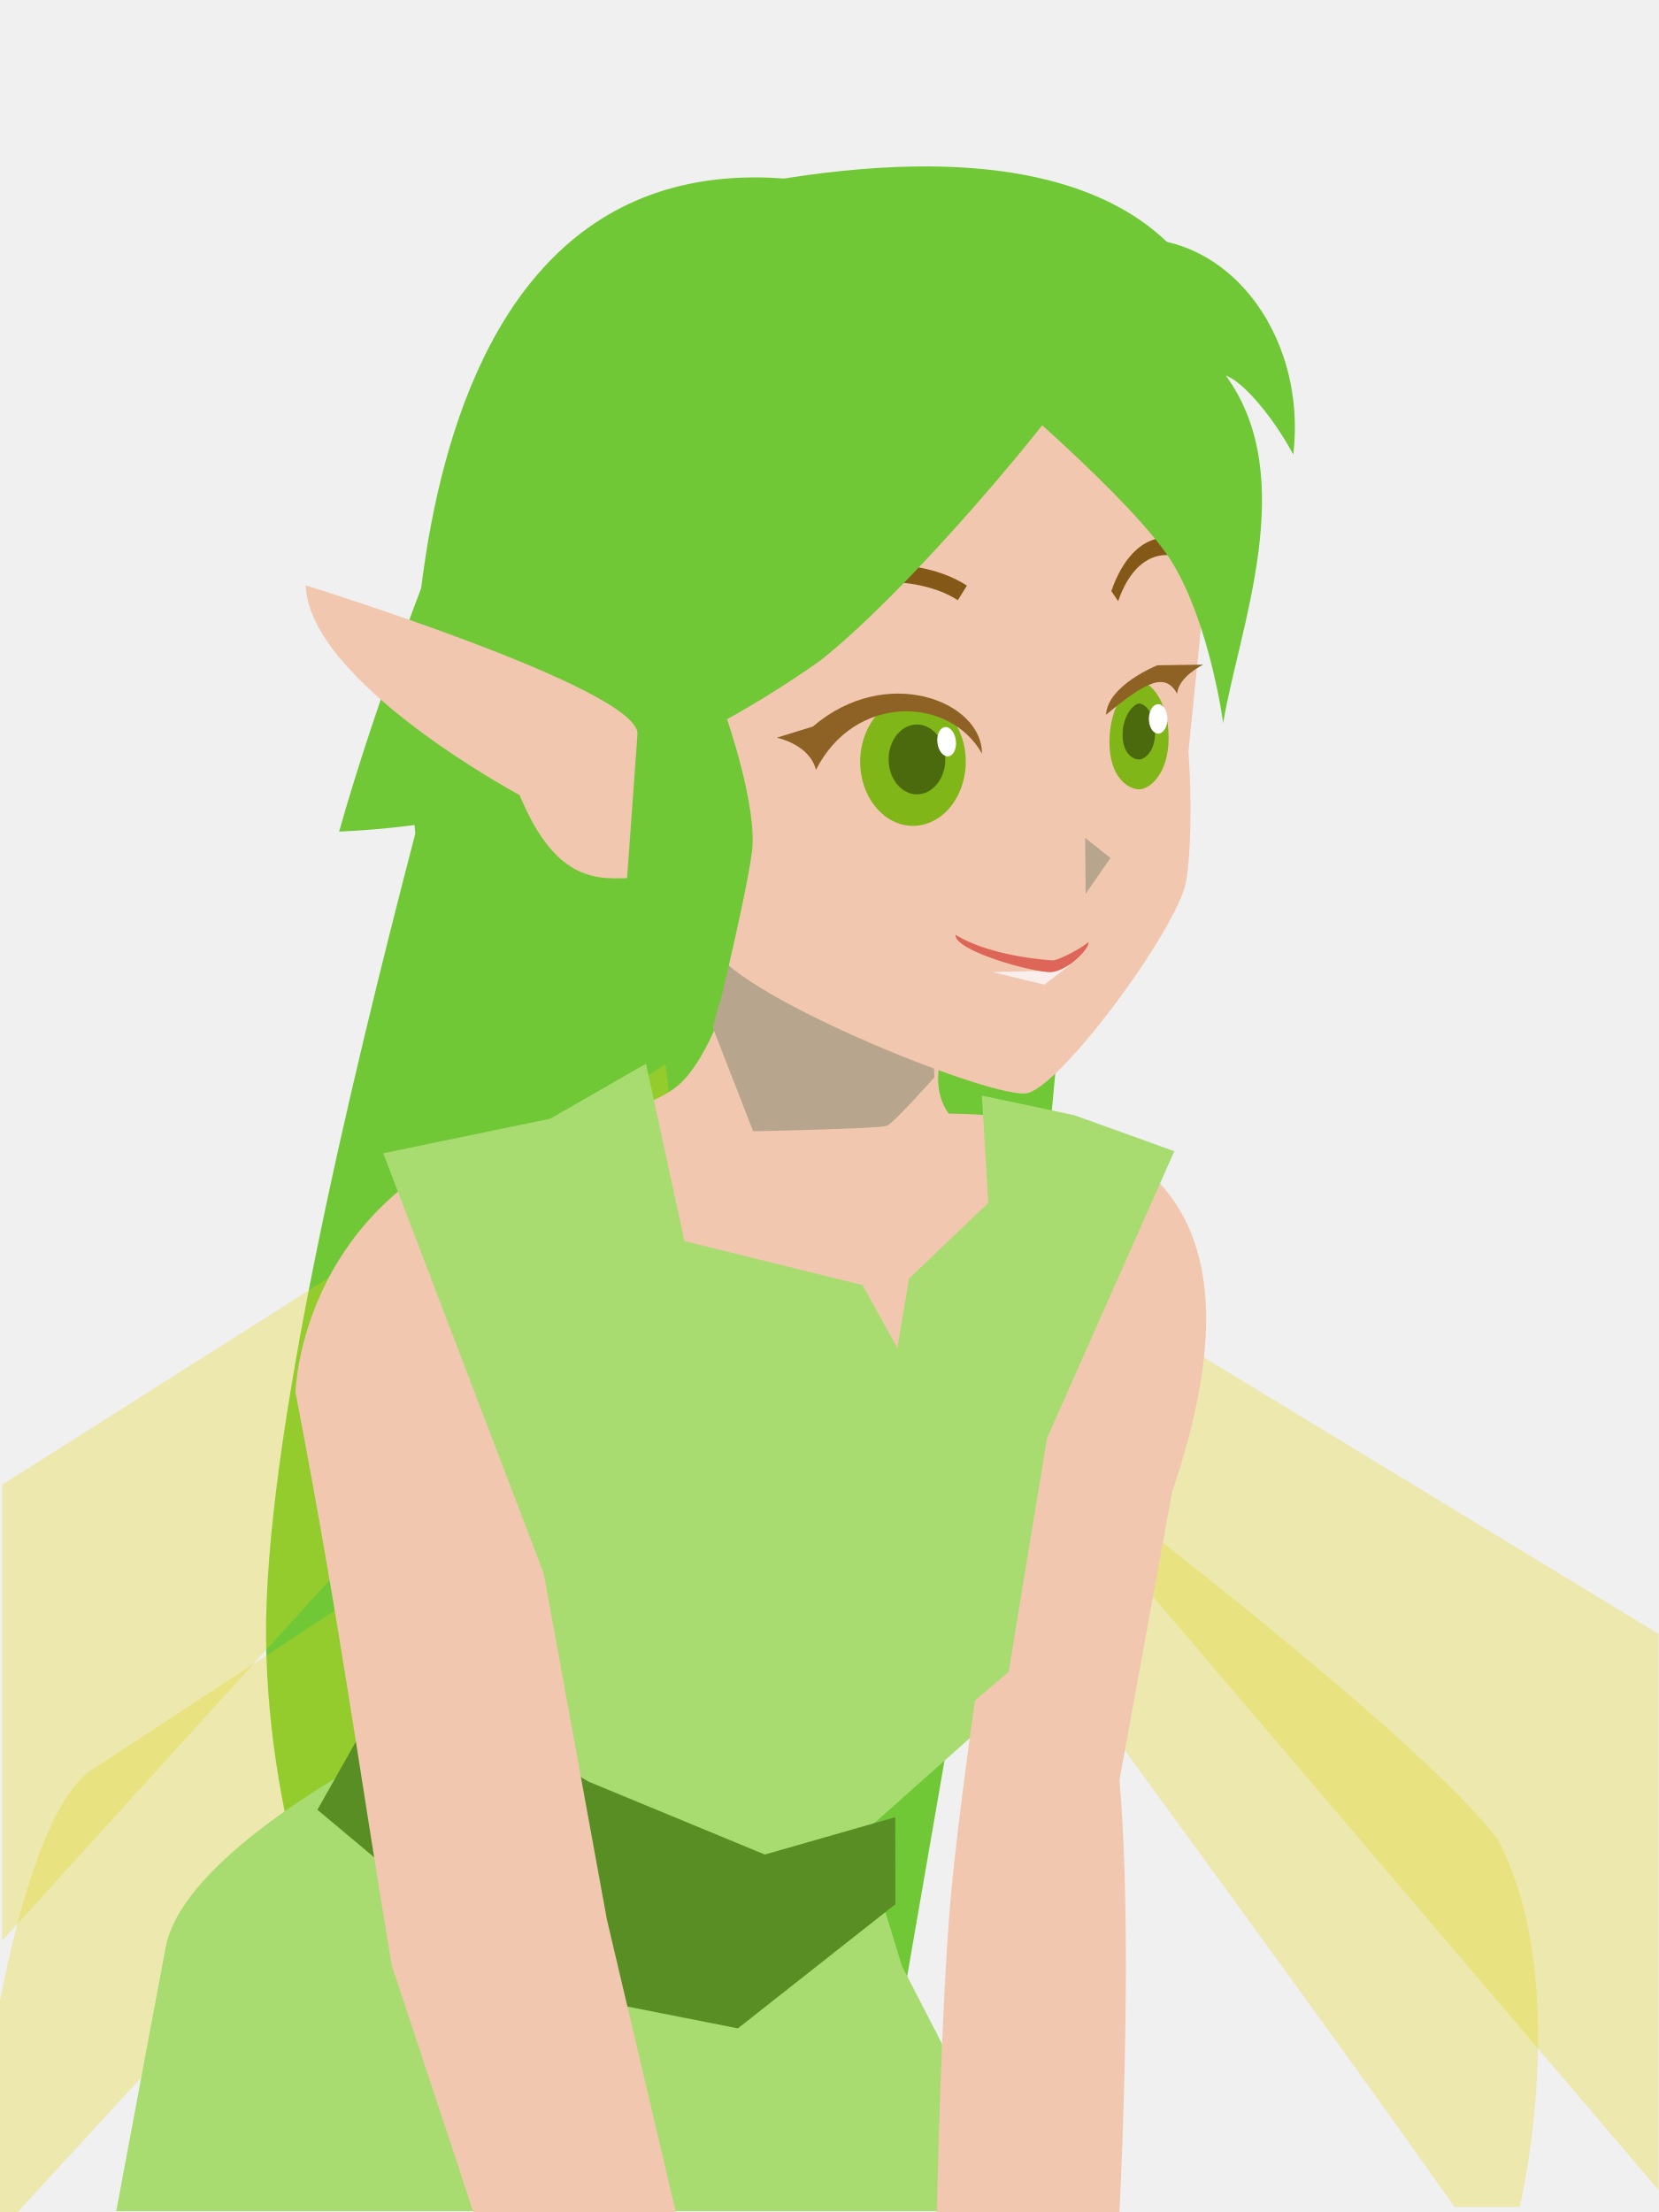
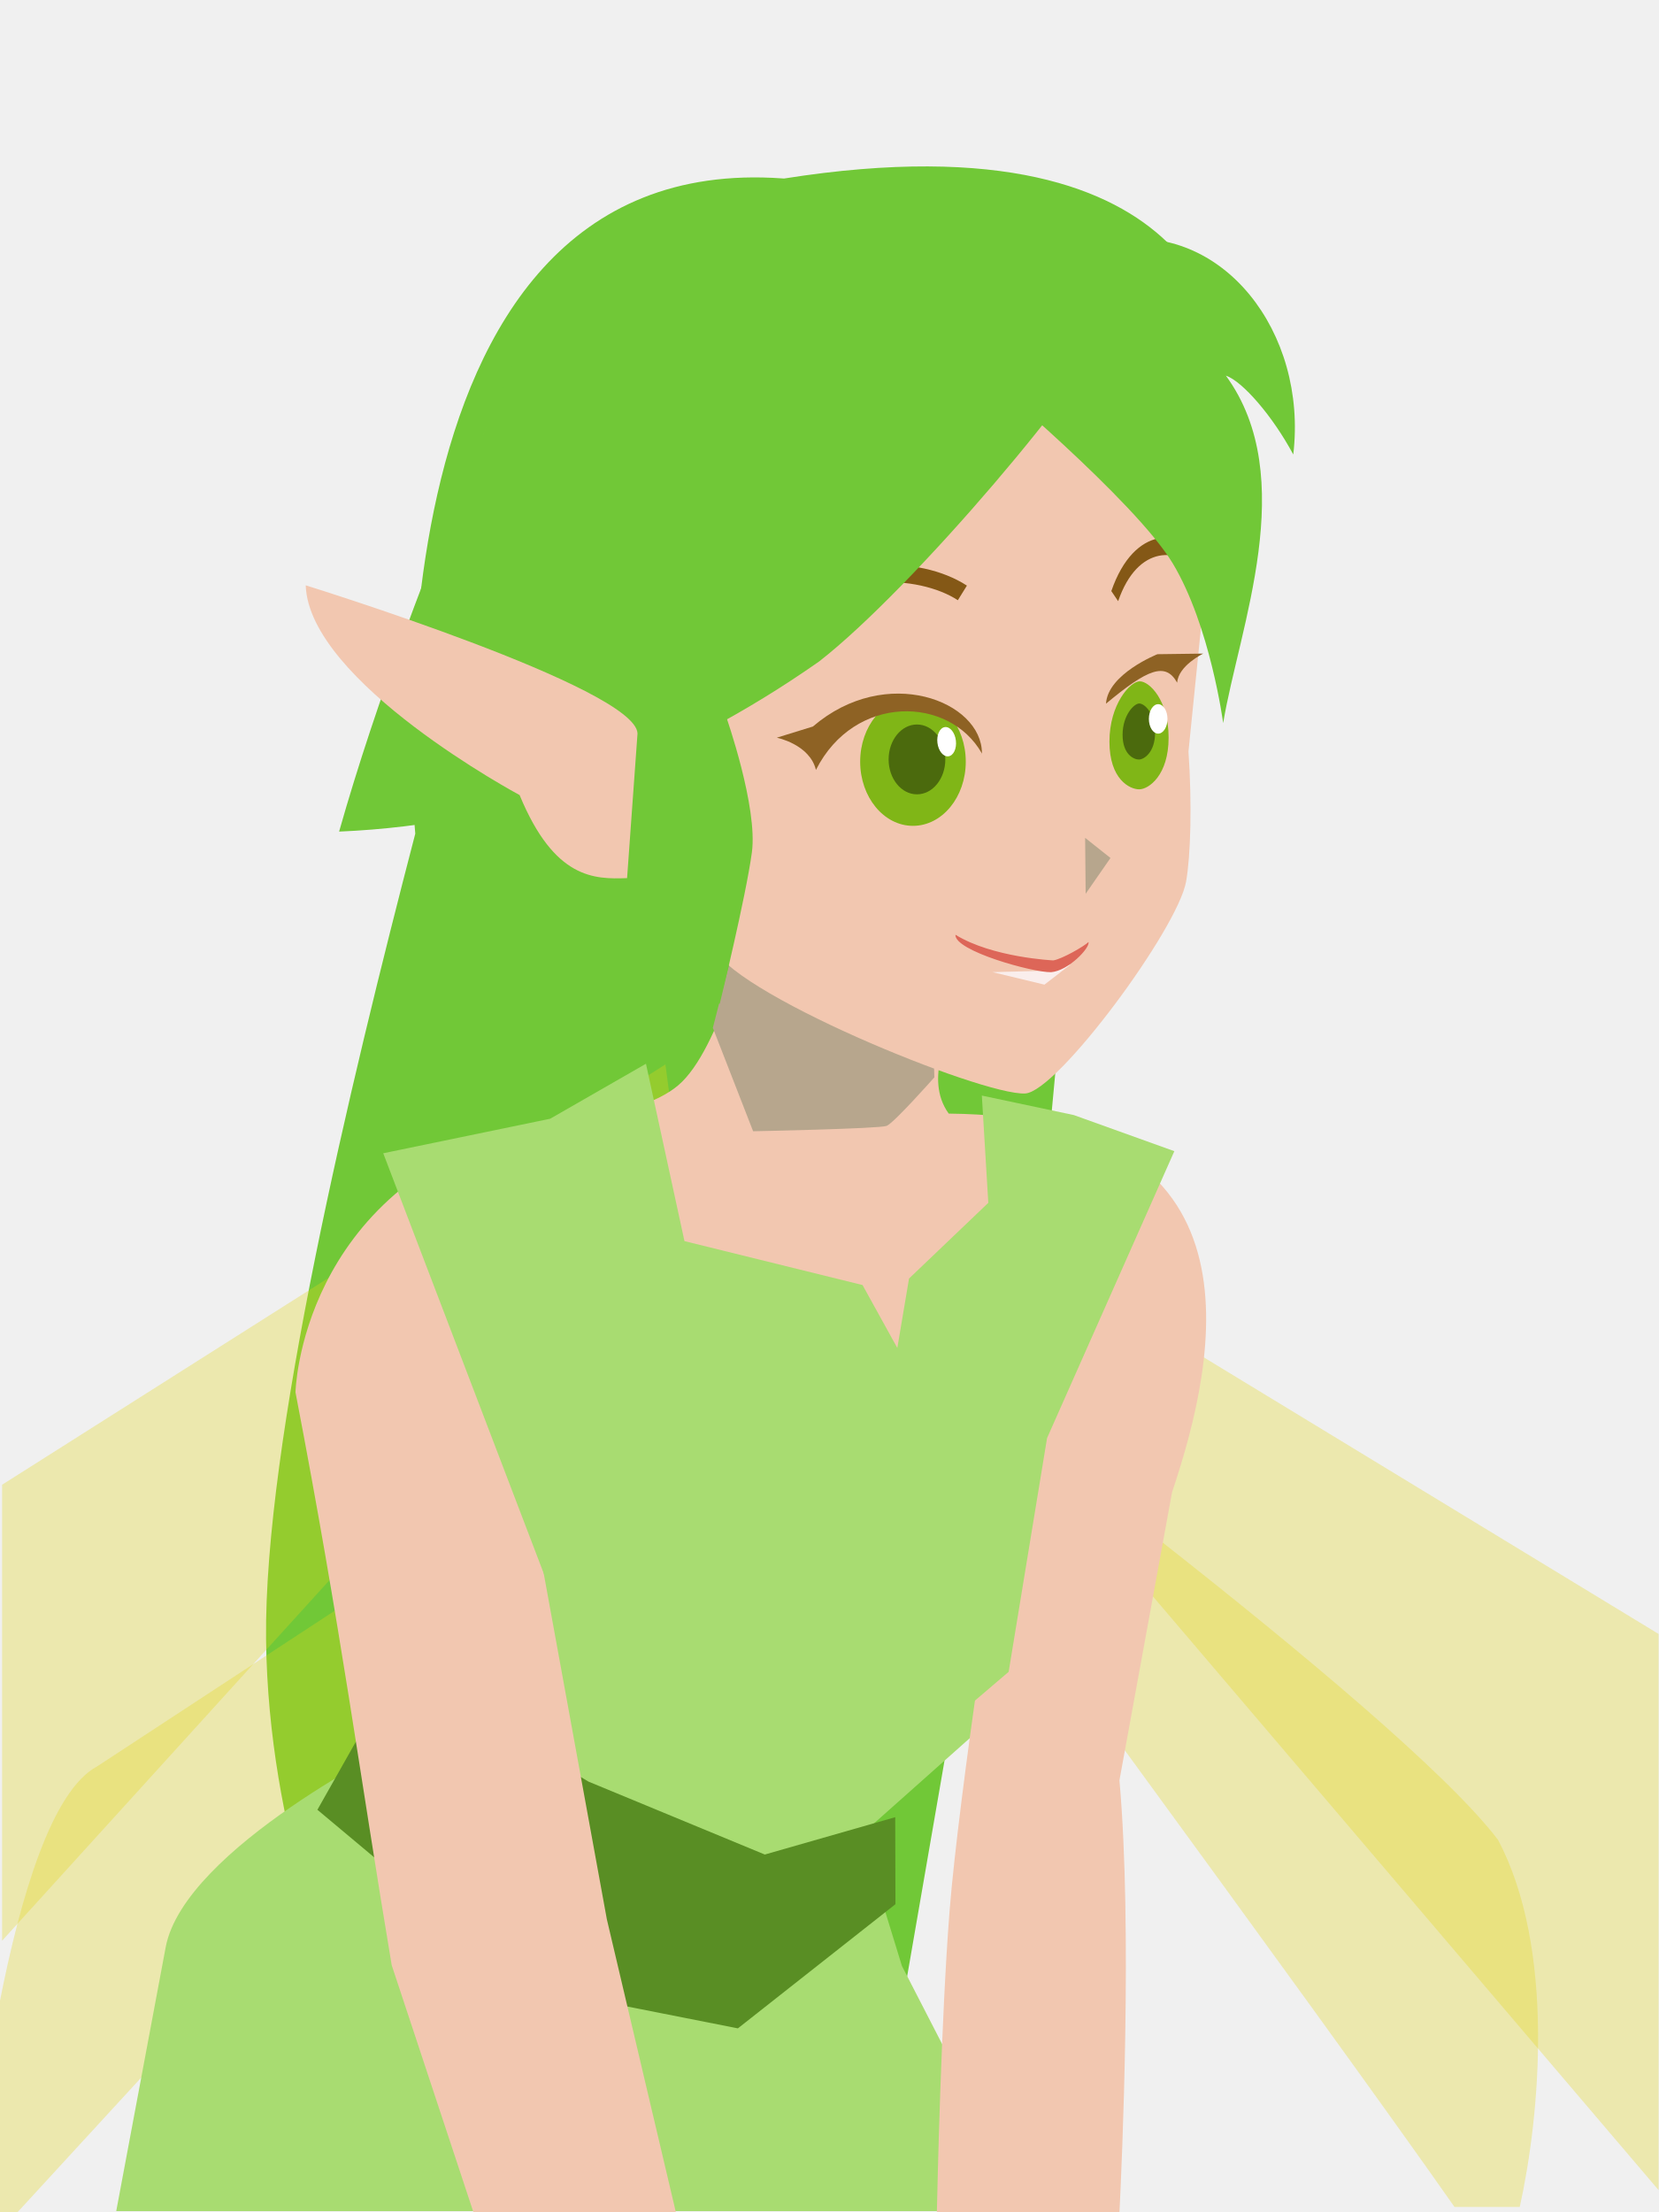
<svg xmlns="http://www.w3.org/2000/svg" width="600" height="800" version="1.1" viewBox="0 0 159 212" id="svg29">
  <defs id="defs29" />
  <path d="m75 17.1c-41.3-2.96-35.2 62.8-35.2 62.8-6.3 24.2-14.5 58.4-14.3 77.2s7.01 33.8 7.01 33.8l30.5-9.49 23.5 10.5 13.7-79.1 5.93-63.5 11.1-15.1s-0.366-23.7-42.1-17.1z" fill="#71c837" id="path1" />
  <g fill="#e1d31c" fill-opacity=".312" stroke-width=".265" id="g4">
    <path d="m90.5 115-3.34 10.6 71.8 84.3v-53.3l-68.4-41.6z" id="path2" />
    <path d="m86.7 129-0.596 9.12s40.5 55.1 53.3 73.4h6.25c1.93-8.72 3.44-24.8-2.09-35.2-9.75-12.8-57-47.4-57-47.4z" id="path3" />
    <path d="m64.7 133-55.4 36.3c-4.29 2.29-7.31 12.3-9.35 22.7v20.4h1.38l63.3-68.9-0.197-10.8z" id="path4" />
  </g>
  <path d="m97.8 137-50.6 0.517-8.72 29.4s-20.8 10.2-22.6 19.7c-1.63 8.74-4.29 22.9-4.74 25.3h87.4l-12.1-23.5-3.87-12.6 14.5-12.9 0.374-25.9z" fill="#a8dc71" stroke-width=".265" id="path5" />
  <path d="m63.8 102-63.6 40.3v43.7l65.2-71.8-1.63-12.2z" fill="#e1d31c" fill-opacity=".312" stroke-width=".265" id="path6" />
  <g fill="none" stroke-linecap="round" stroke-linejoin="round" id="g11">
    <circle r="0" stroke="#c53822" stroke-width="2.26" style="paint-order:stroke markers fill" id="circle6" />
    <g stroke="#924019" id="g9">
      <circle r="0" stroke-width="1.29" style="paint-order:stroke markers fill" id="circle7" />
      <circle transform="scale(1,-1)" r="0" stroke-width="3.6" style="paint-order:stroke markers fill" id="circle8" />
      <circle transform="scale(1,-1)" r="0" stroke-width="3.6" style="paint-order:stroke markers fill" id="circle9" />
    </g>
    <circle transform="scale(1,-1)" r="0" stroke="#4d4320" stroke-width="4.38" style="paint-order:stroke markers fill" id="circle10" />
    <circle transform="scale(1,-1)" r="0" stroke="#4d4320" stroke-width="3.52" style="paint-order:stroke markers fill" id="circle11" />
  </g>
  <path d="m40.1 161-4.34 3-5.34 9.45 20.3 17 20 3.95 15.1-11.9-0.021-8.34-12.5 3.58-16.9-6.99z" fill="#598e24" id="path11" />
  <path d="m71.8 88.7c0-3e-6 -2.78 11.9-6.78 15.3-4 3.44-14.5 3.84-14.5 3.84-21.8 6.2-22.2 25.6-22.2 25.6 4.4 22.9 6.15 36.6 9.22 54.9l7.84 23.7h19.4l-6.62-28.1-6.57-36 30.2-9.04 14.1 7.42s-3.98 25.5-4.88 36.8c-0.822 10.5-1.16 26.3-1.22 28.9l17.5 8e-3c0.228-4.53 1.26-27.3-2e-3 -41.4l5.04-27.6c4.4-13.1 9.33-36-21.4-36.3-2.46-3.37 0.31-8.16 0.31-8.16l-19.4-10.4z" fill="#f2c7b0" stroke-width=".265" id="path12" />
  <path d="m70.3 90.8-1.98 7.71 3.86 9.91s12.1-0.238 12.8-0.516 4.57-4.65 4.57-4.65l-0.215-7.2z" fill="#b7a68d" id="path13" />
  <path d="m 116,51.3 -2.096,20.723 c 0.348,5.007 0.211,10.017 -0.23,12.479 C 112.864,89.032 101.34,104.653 98.25,104.8 c -4.13,0.226 -28.9,-9.881 -30,-14.291 0,0 -20.4,-8.909 -23.8,-19.709 -3.4,-10.8 -3.2,-48.5 32.5,-48.6 35.7,-0.083 36.2,31.5 36.2,31.5 z" fill="#f2c7b0" id="path14" />
  <path d="m112 70.7c0 3.59-1.9 4.95-2.82 4.95-0.919 0-2.85-0.976-2.85-4.57 0-3.59 1.99-5.78 2.91-5.78 0.919 0 2.76 1.8 2.76 5.39z" fill="#80b617" stroke-width="1.46" id="path15" />
  <path d="m 110.704,70.221 c 0,1.865 -1.044,2.573 -1.551,2.573 -0.505,0 -1.563,-0.508 -1.563,-2.371 0,-1.865 1.094,-3 1.598,-3 0.505,0 1.516,0.936 1.516,2.798 z" fill="#4b6a0d" stroke-width="0.781" id="path16" />
-   <path d="m106 68.5c0.169-2.85 4.93-4.74 4.93-4.74l4.39-0.059s-2.39 1.15-2.5 2.79c-1.11-2-2.81-1.33-6.82 2.01z" fill="#8e6224" id="path17" />
+   <path d="m 106,67.44 c 0.169,-2.85 4.93,-4.74 4.93,-4.74 l 4.39,-0.059 c 0,0 -2.39,1.15 -2.5,2.79 -1.11,-2 -2.81,-1.33 -6.82,2.01 z" fill="#8e6224" id="path17" />
  <ellipse cx="87.5" cy="73" rx="5.06" ry="6.15" fill="#80b617" id="ellipse17" />
  <path d="m94.1 72.2c-3.12-5.5-12.2-5.74-15.9 1.59-0.589-2.45-3.75-3.09-3.75-3.09l3.46-1.07c7.03-6.03 16.2-2.43 16.2 2.57-0.479 0.393-0.01 0-0.01 0z" fill="#8e6224" id="path18" />
  <g transform="translate(-3.05 -.354)" id="g20">
    <path d="m103 93.4 2.65-0.607-2.5 1.93-4.98-1.2z" fill="#faeeec" id="path19" />
    <path d="m104 92.4s-5.83-0.268-9.38-2.46c-0.115 1.55 7.45 3.63 9.16 3.59 1.66-0.128 3.76-2.34 3.59-2.89-0.37 0.379-2.53 1.63-3.37 1.76z" fill="#dd6658" id="path20" />
  </g>
  <path d="m104 80.3 2.43 1.93-2.38 3.43z" fill="#b7a68d" id="path21" />
  <path d="m 94.1,105 8.82,1.87 9.63,3.46 -12.2,27.5 -3.68,22.4 -9.14,7.8 -35.1,-16.4 -15.7,-41.1 16,-3.31 9.18,-5.27 3.69,17 17.067,4.21 L 86,129.191 87.122,122.536 94.72,115.28 Z" fill="#a8dc71" id="path22" />
  <ellipse cx="111" cy="68.9" rx=".891" ry="1.41" fill="#fff" id="ellipse22" />
  <path d="m69.6 68.7s3.05 8.67 2.46 13-3.08 14.5-3.08 14.5l-30.3-4.89 13.8-26.6z" fill="#71c837" id="path23" />
  <path d="m83.7 54.2c-3.37 0.341-6.81 1.84-9.04 5.05l1.32 0.966c1.9-2.74 4.85-4.04 7.87-4.35 3.02-0.306 6.09 0.439 7.95 1.66l0.869-1.4c-2.27-1.48-5.62-2.25-8.99-1.91z" color="#000000" fill="#845816" stroke-width="1.38" style="-inkscape-stroke:none" id="path24" />
  <path d="m111 51.6c-1.67 0.341-3.38 1.84-4.49 5.05l0.654 0.966c0.944-2.74 2.41-4.04 3.91-4.35 1.5-0.306 3.02 0.439 3.95 1.66l0.431-1.4c-1.13-1.48-2.79-2.25-4.46-1.91z" color="#000000" fill="#845816" stroke-width=".971" style="-inkscape-stroke:none" id="path25" />
  <path d="m107 30.3c-2.27 5.68-19.5 26.1-28.5 33.1-14 9.8-29.3 15.6-46 16.3 7.2-25.4 21.1-54.5 21.1-54.5 31.1-7.03 41-7.73 53.4 5.04z" fill="#71c837" id="path26" />
  <path d="m94.1 35.7s14.7 12.3 18.3 18.3 4.83 15.3 4.83 15.3c1.51-9.1 7.41-23.5 0.258-33.3 1.6 0.541 4.5 3.9 6.46 7.56 1.39-11.7-6.75-22.3-17.4-20.5-2.09-2.31-15.4-8.97-17.1-4.58z" fill="#71c837" id="path27" />
  <path d="m61.1 70.3c-0.131-4.39-31.8-14.2-31.8-14.2 0.318 9.29 20.5 20.1 20.5 20.1 3.34 8.09 7.18 8.07 10.3 7.96z" fill="#f2c7b0" id="path28" />
  <ellipse cx="87.883" cy="72.783" rx="2.717" ry="3.347" fill="#4b6a0d" stroke-width="1.583" id="ellipse28" />
  <ellipse transform="rotate(-6.64)" cx="81.9" cy="81.1" rx=".891" ry="1.41" fill="#fff" id="ellipse29" />
</svg>
